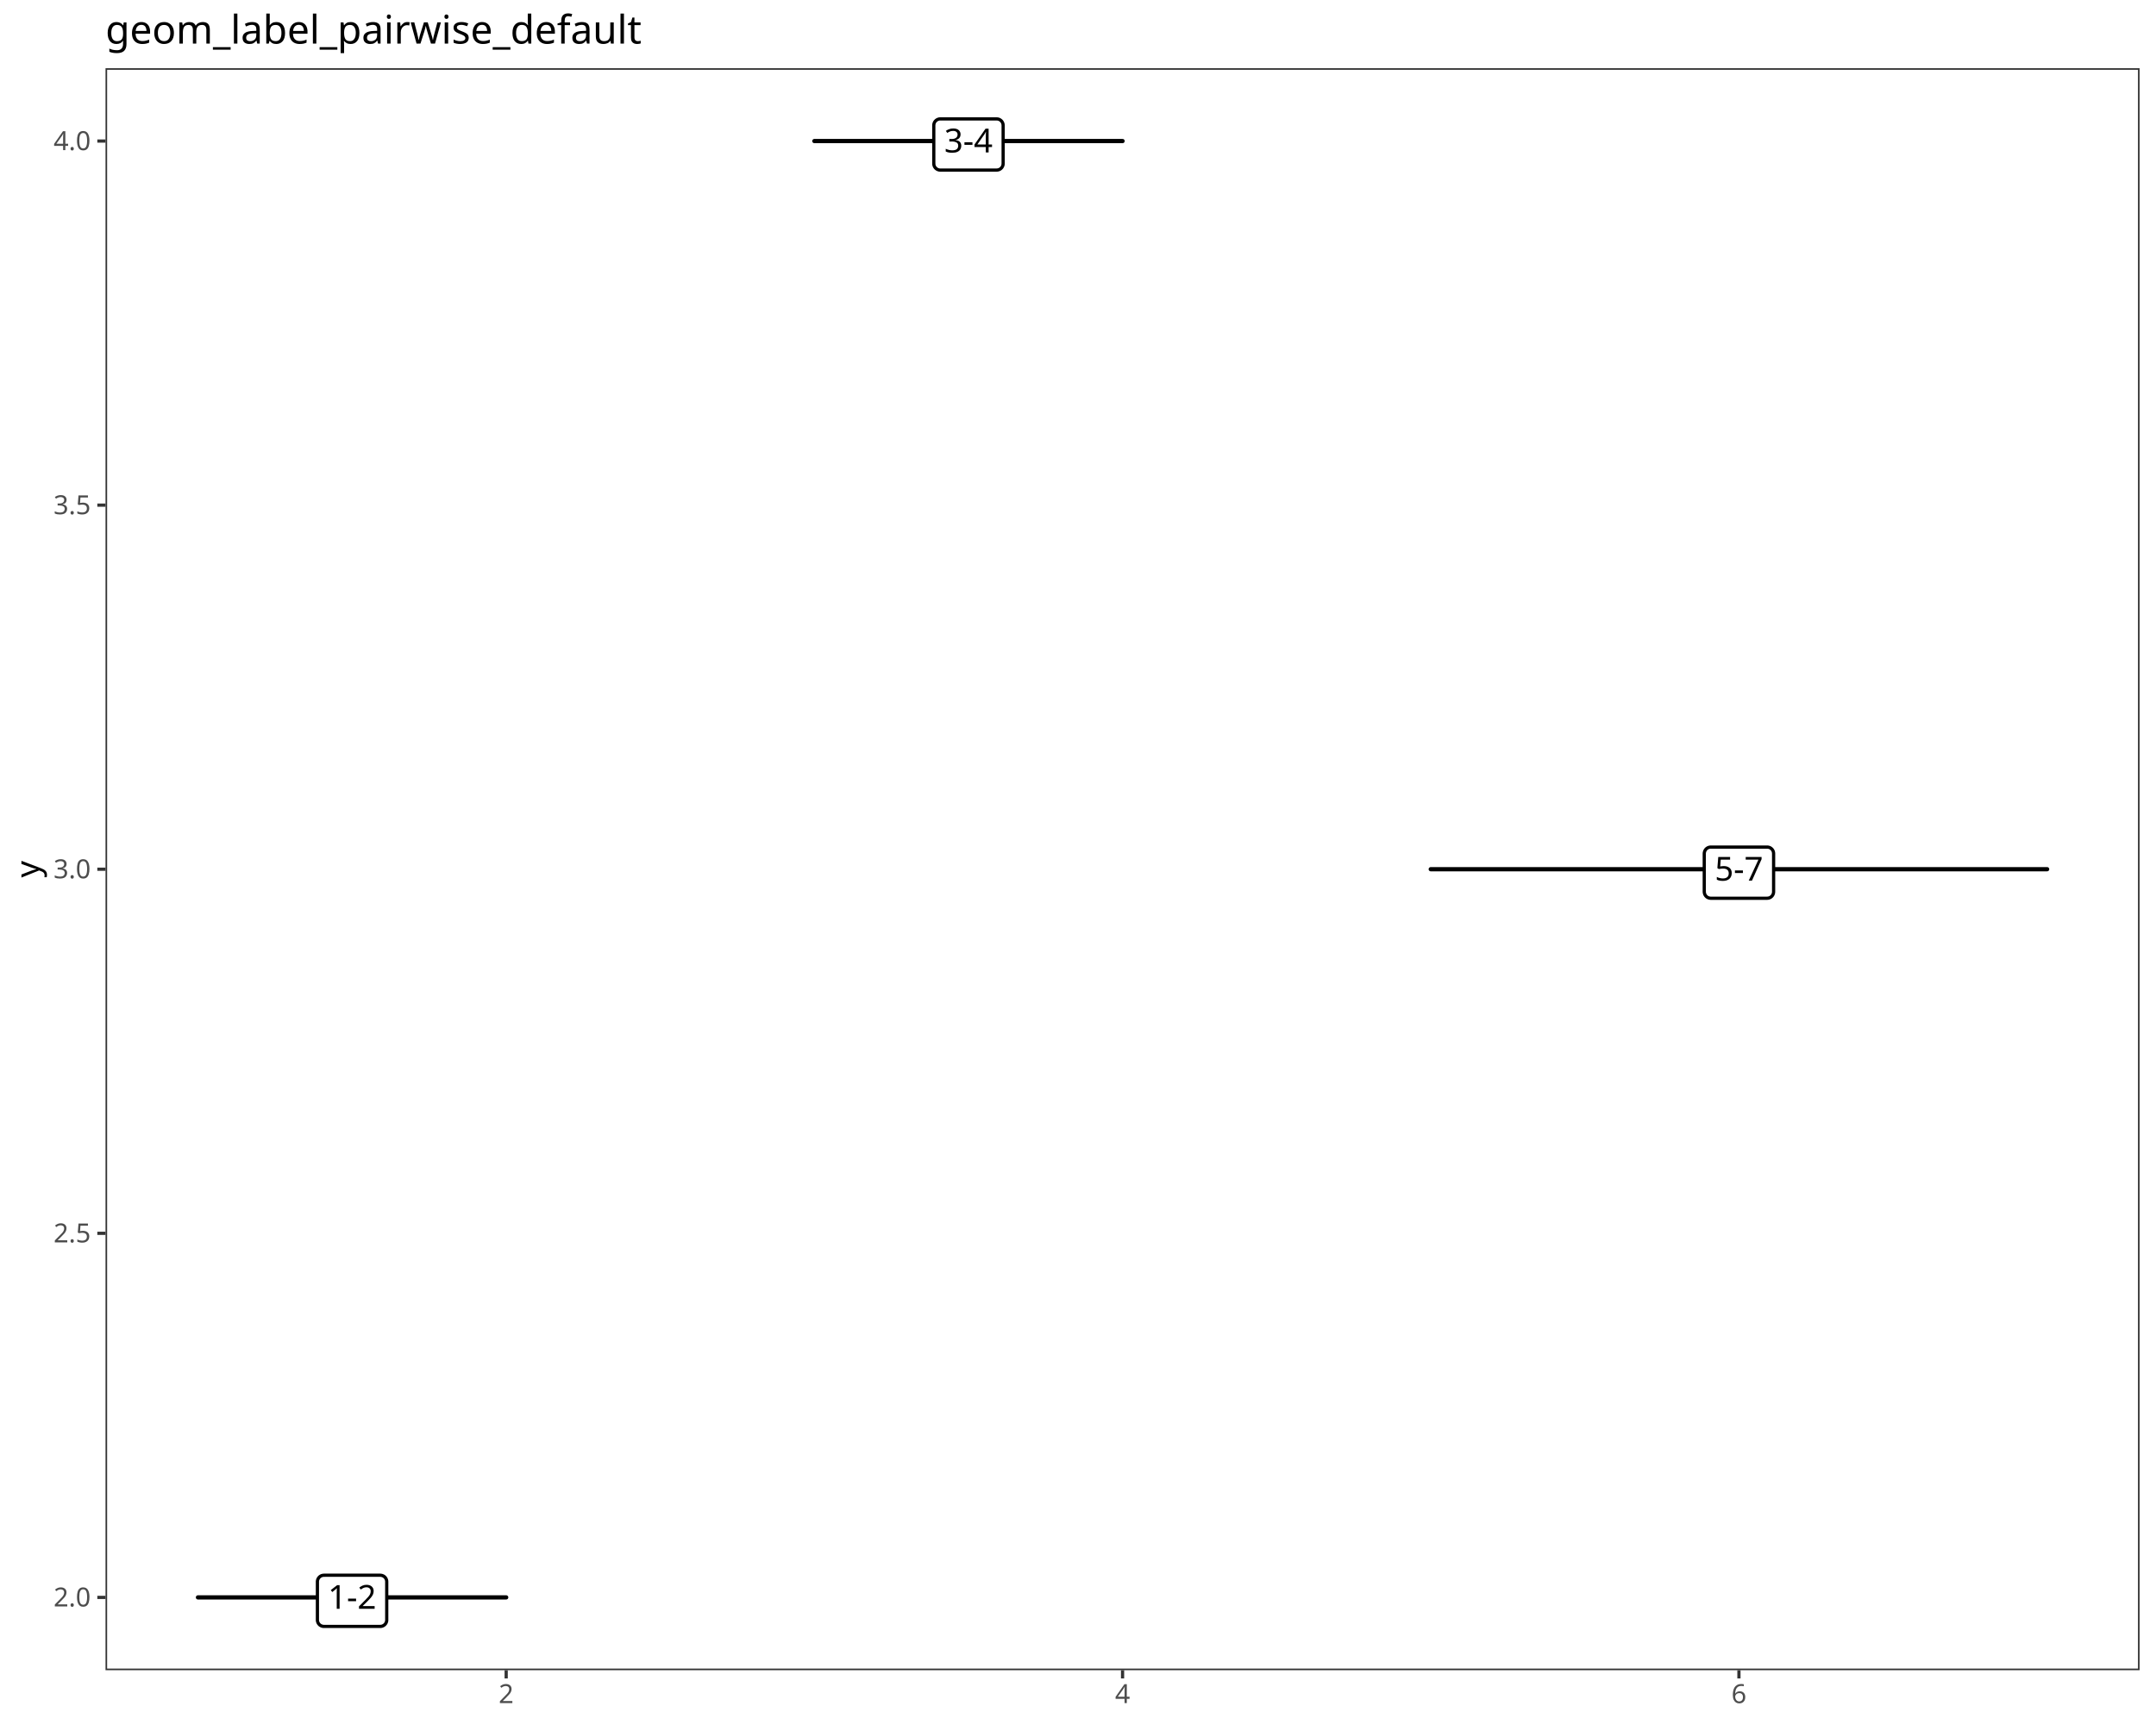
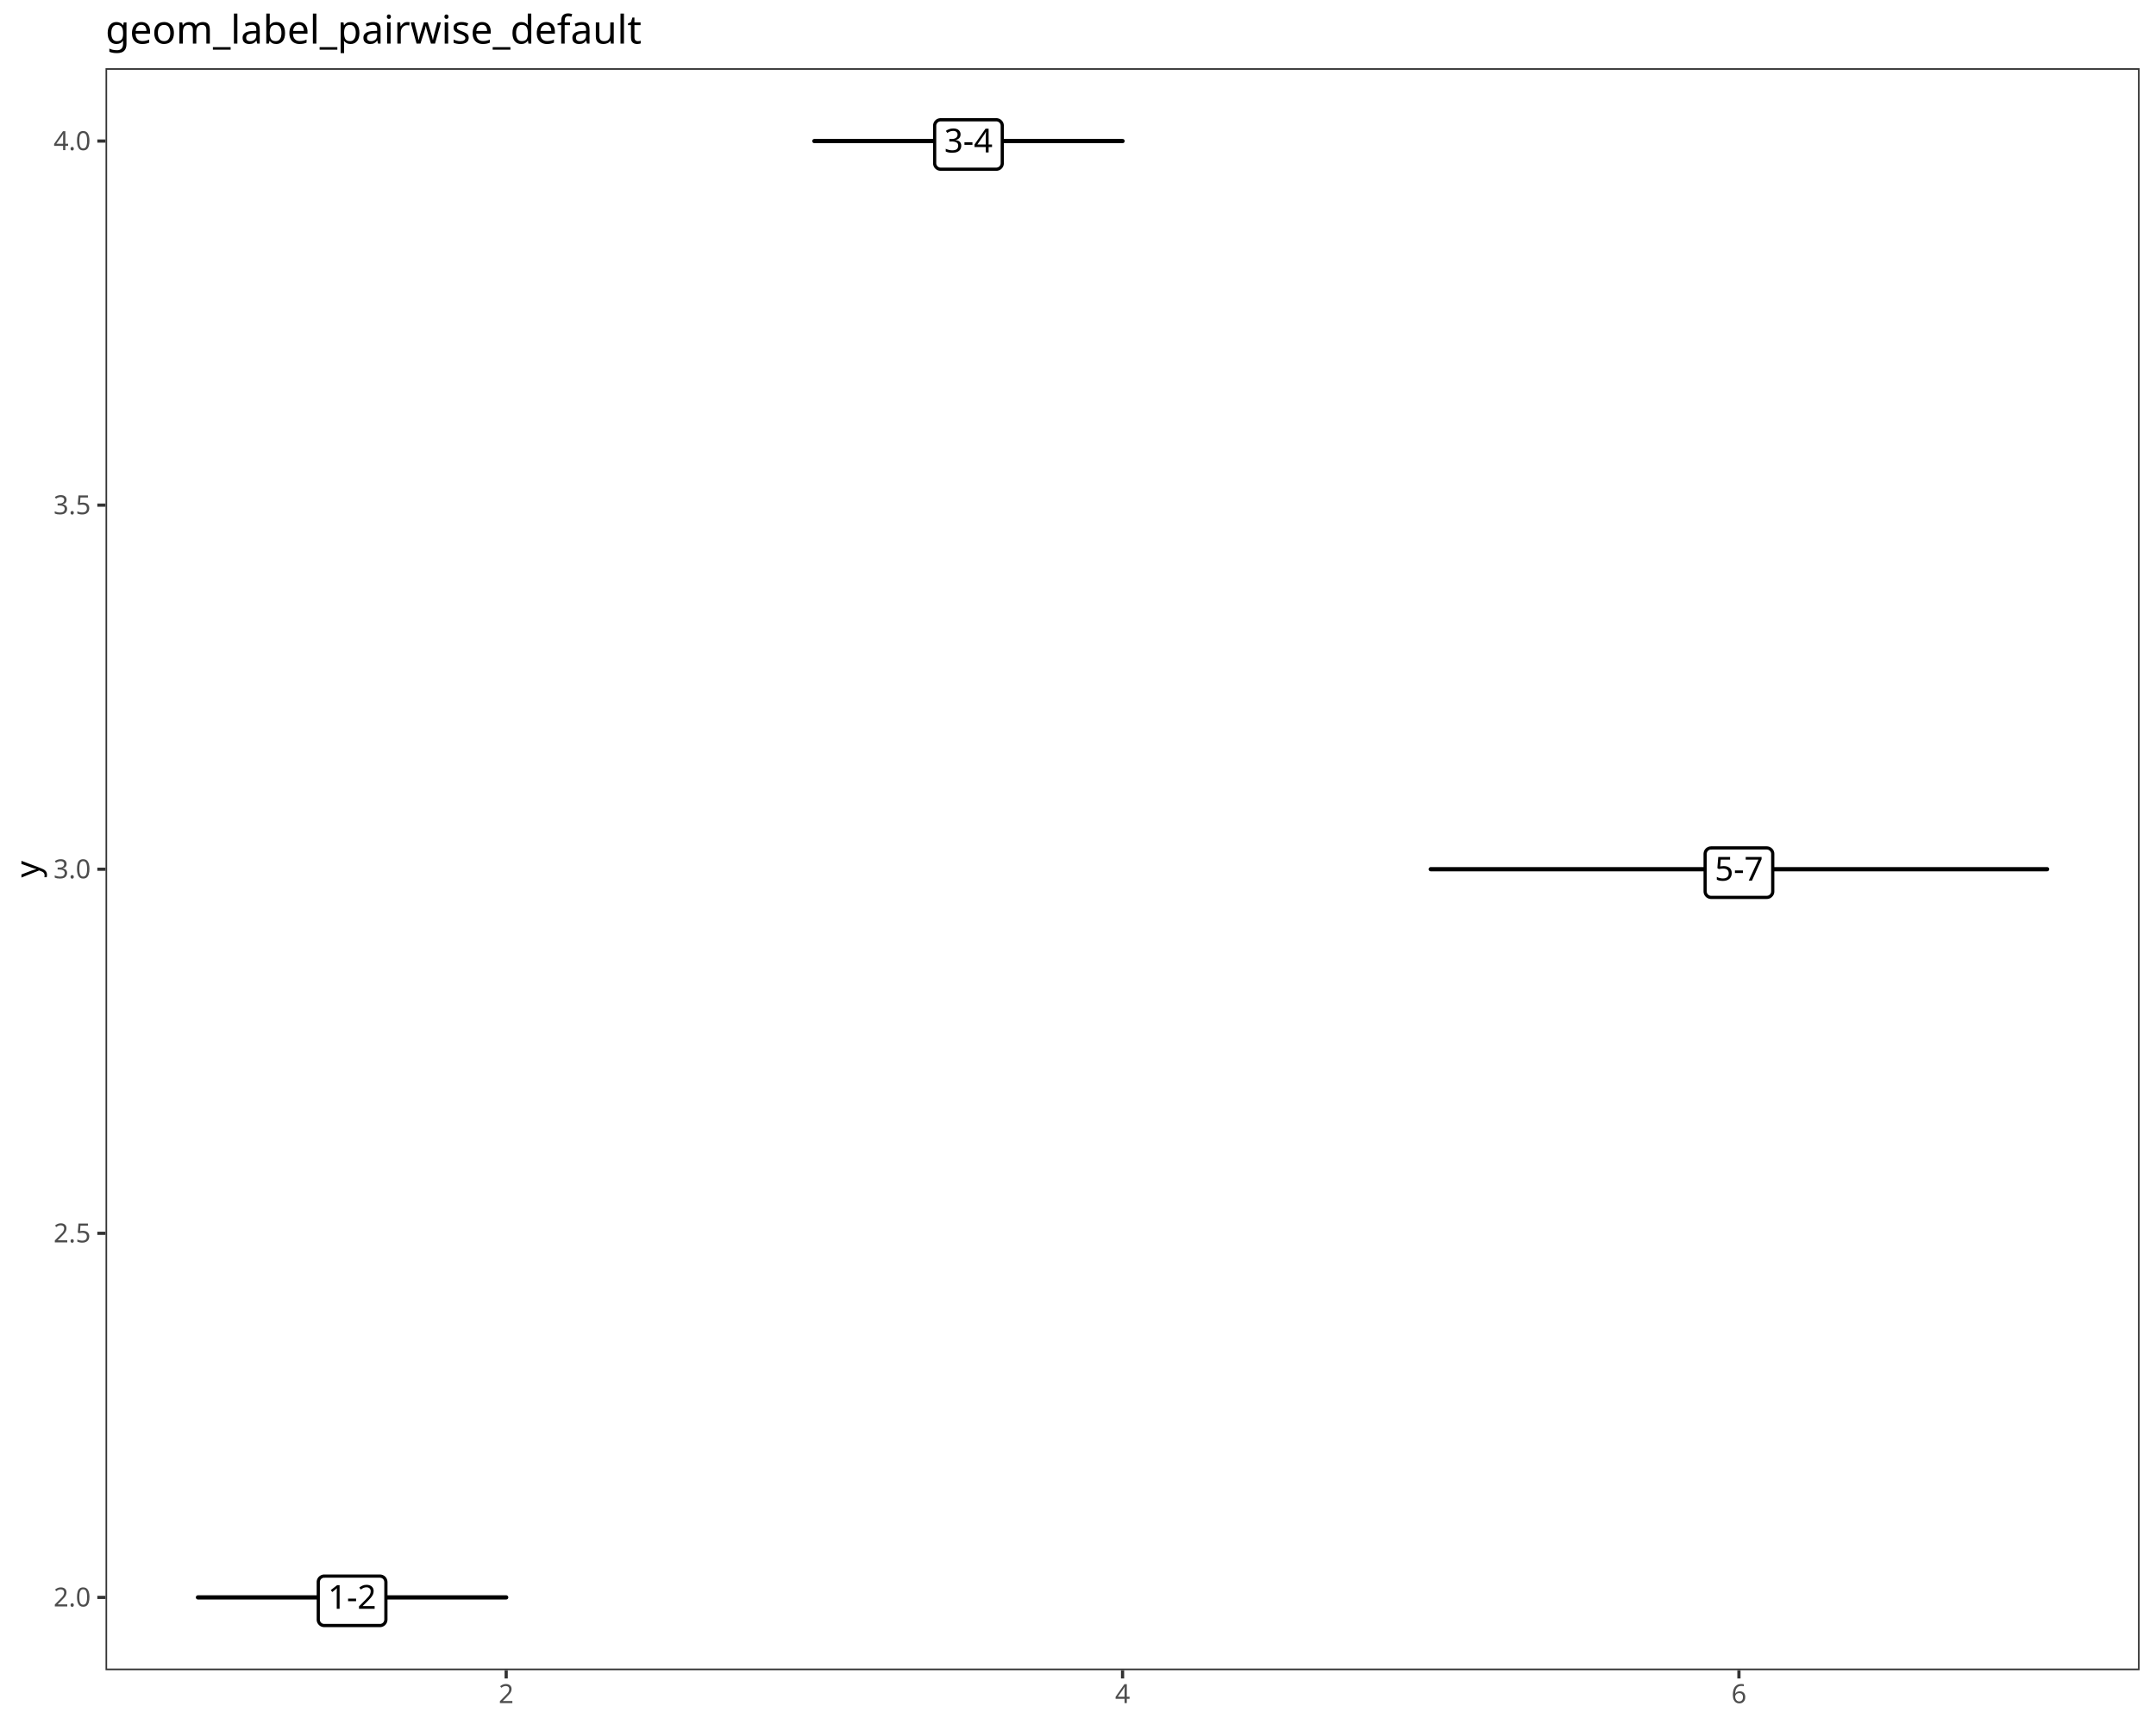
<svg xmlns="http://www.w3.org/2000/svg" class="svglite" data-engine-version="2.0" width="720.00pt" height="576.00pt" viewBox="0 0 720.00 576.00">
  <defs>
    <style type="text/css">
    .svglite line, .svglite polyline, .svglite polygon, .svglite path, .svglite rect, .svglite circle {
      fill: none;
      stroke: #000000;
      stroke-linecap: round;
      stroke-linejoin: round;
      stroke-miterlimit: 10.00;
    }
  </style>
  </defs>
  <rect width="100%" height="100%" style="stroke: none; fill: #FFFFFF;" />
  <defs>
    <clipPath id="cpMC4wMHw3MjAuMDB8MC4wMHw1NzYuMDA=">
      <rect x="0.00" y="0.00" width="720.00" height="576.00" />
    </clipPath>
  </defs>
  <g clip-path="url(#cpMC4wMHw3MjAuMDB8MC4wMHw1NzYuMDA=)">
    <rect x="0.00" y="0.00" width="720.00" height="576.00" style="stroke-width: 1.07; stroke: #FFFFFF; fill: #FFFFFF;" />
  </g>
  <defs>
    <clipPath id="cpMzUuMjR8NzE0LjUyfDIyLjc4fDU1Ny43MQ==">
      <rect x="35.24" y="22.78" width="679.28" height="534.92" />
    </clipPath>
  </defs>
  <g clip-path="url(#cpMzUuMjR8NzE0LjUyfDIyLjc4fDU1Ny43MQ==)">
    <rect x="35.24" y="22.78" width="679.28" height="534.92" style="stroke-width: 1.07; stroke: none; fill: #FFFFFF;" />
    <line x1="66.11" y1="533.39" x2="169.04" y2="533.39" style="stroke-width: 1.42;" />
-     <polygon points="108.16,543.08 126.99,543.08 126.91,543.08 127.25,543.07 127.59,543.00 127.92,542.87 128.22,542.70 128.49,542.48 128.72,542.22 128.91,541.93 129.04,541.61 129.13,541.27 129.15,540.92 129.15,540.92 129.15,528.15 129.15,528.15 129.13,527.81 129.04,527.47 128.91,527.15 128.72,526.85 128.49,526.59 128.22,526.37 127.92,526.20 127.59,526.08 127.25,526.01 126.99,525.99 108.16,525.99 108.42,526.01 108.07,525.99 107.73,526.04 107.39,526.13 107.08,526.28 106.79,526.48 106.54,526.72 106.33,527.00 106.17,527.31 106.06,527.64 106.00,527.98 106.00,528.15 106.00,540.92 106.00,540.75 106.00,541.10 106.06,541.44 106.17,541.77 106.33,542.08 106.54,542.35 106.79,542.60 107.08,542.79 107.39,542.94 107.73,543.04 108.07,543.08 " style="stroke-width: 1.07; fill: #FFFFFF;" />
+     <polygon points="108.27,542.79 126.88,542.79 126.80,542.79 127.12,542.78 127.43,542.72 127.73,542.60 128.01,542.44 128.26,542.24 128.47,542.00 128.64,541.73 128.76,541.44 128.84,541.13 128.87,540.81 128.87,540.81 128.87,528.27 128.87,528.27 128.84,527.95 128.76,527.64 128.64,527.34 128.47,527.07 128.26,526.83 128.01,526.63 127.73,526.47 127.43,526.36 127.12,526.30 126.88,526.28 108.27,526.28 108.51,526.30 108.19,526.28 107.87,526.32 107.57,526.41 107.28,526.55 107.02,526.73 106.78,526.95 106.59,527.21 106.44,527.49 106.34,527.79 106.29,528.11 106.29,528.27 106.29,540.81 106.29,540.65 106.29,540.97 106.34,541.28 106.44,541.59 106.59,541.87 106.78,542.12 107.02,542.35 107.28,542.53 107.57,542.66 107.87,542.75 108.19,542.79 " style="stroke-width: 1.07; fill: #FFFFFF;" />
    <text x="117.58" y="537.19" text-anchor="middle" style="font-size: 11.04px; font-family: sans;" textLength="15.96px" lengthAdjust="spacingAndGlyphs">1-2</text>
    <line x1="271.96" y1="47.10" x2="374.88" y2="47.10" style="stroke-width: 1.42;" />
-     <polygon points="314.00,56.79 332.84,56.79 332.75,56.79 333.10,56.77 333.44,56.70 333.76,56.58 334.06,56.41 334.33,56.19 334.56,55.93 334.75,55.63 334.89,55.31 334.97,54.98 335.00,54.63 335.00,54.63 335.00,41.86 335.00,41.86 334.97,41.51 334.89,41.18 334.75,40.86 334.56,40.56 334.33,40.30 334.06,40.08 333.76,39.91 333.44,39.78 333.10,39.72 332.84,39.70 314.00,39.70 314.26,39.72 313.91,39.70 313.57,39.74 313.23,39.84 312.92,39.99 312.63,40.19 312.38,40.43 312.17,40.70 312.01,41.01 311.90,41.34 311.85,41.69 311.84,41.86 311.84,54.63 311.85,54.45 311.85,54.80 311.90,55.15 312.01,55.48 312.17,55.78 312.38,56.06 312.63,56.30 312.92,56.50 313.23,56.65 313.57,56.75 313.91,56.79 " style="stroke-width: 1.07; fill: #FFFFFF;" />
+     <polygon points="314.12,56.50 332.72,56.50 332.64,56.50 332.96,56.49 333.27,56.42 333.57,56.31 333.85,56.15 334.10,55.95 334.31,55.71 334.48,55.44 334.61,55.14 334.68,54.83 334.71,54.51 334.71,54.51 334.71,41.97 334.71,41.97 334.68,41.66 334.61,41.35 334.48,41.05 334.31,40.78 334.10,40.54 333.85,40.34 333.57,40.18 333.27,40.07 332.96,40.00 332.72,39.99 314.12,39.99 314.36,40.00 314.04,39.99 313.72,40.03 313.41,40.12 313.12,40.25 312.86,40.44 312.63,40.66 312.44,40.91 312.29,41.20 312.19,41.50 312.13,41.81 312.13,41.97 312.13,54.51 312.13,54.35 312.13,54.67 312.19,54.99 312.29,55.29 312.44,55.58 312.63,55.83 312.86,56.05 313.12,56.23 313.41,56.37 313.72,56.46 314.04,56.50 " style="stroke-width: 1.07; fill: #FFFFFF;" />
    <text x="323.42" y="50.90" text-anchor="middle" style="font-size: 11.04px; font-family: sans;" textLength="15.96px" lengthAdjust="spacingAndGlyphs">3-4</text>
    <line x1="477.80" y1="290.24" x2="683.64" y2="290.24" style="stroke-width: 1.42;" />
-     <polygon points="571.30,299.94 590.14,299.94 590.05,299.93 590.40,299.92 590.74,299.85 591.07,299.73 591.37,299.55 591.64,299.33 591.87,299.07 592.05,298.78 592.19,298.46 592.27,298.12 592.30,297.78 592.30,297.78 592.30,285.01 592.30,285.01 592.27,284.66 592.19,284.32 592.05,284.00 591.87,283.71 591.64,283.45 591.37,283.23 591.07,283.05 590.74,282.93 590.40,282.86 590.14,282.85 571.30,282.85 571.56,282.86 571.22,282.85 570.87,282.89 570.54,282.99 570.22,283.14 569.94,283.33 569.69,283.57 569.48,283.85 569.32,284.16 569.21,284.49 569.15,284.83 569.14,285.01 569.14,297.78 569.15,297.60 569.15,297.95 569.21,298.29 569.32,298.62 569.48,298.93 569.69,299.21 569.94,299.45 570.22,299.65 570.54,299.79 570.87,299.89 571.22,299.93 " style="stroke-width: 1.07; fill: #FFFFFF;" />
+     <polygon points="571.42,299.65 590.03,299.65 589.95,299.65 590.27,299.63 590.58,299.57 590.88,299.46 591.15,299.30 591.40,299.09 591.61,298.85 591.79,298.58 591.91,298.29 591.99,297.98 592.01,297.66 592.01,297.66 592.01,285.12 592.01,285.12 591.99,284.80 591.91,284.49 591.79,284.20 591.61,283.93 591.40,283.69 591.15,283.49 590.88,283.33 590.58,283.21 590.27,283.15 590.03,283.13 571.42,283.13 571.66,283.15 571.34,283.14 571.02,283.17 570.71,283.26 570.43,283.40 570.16,283.58 569.93,283.80 569.74,284.06 569.59,284.34 569.49,284.65 569.44,284.96 569.43,285.12 569.43,297.66 569.44,297.50 569.44,297.82 569.49,298.14 569.59,298.44 569.74,298.72 569.93,298.98 570.16,299.20 570.43,299.38 570.71,299.52 571.02,299.61 571.34,299.65 " style="stroke-width: 1.07; fill: #FFFFFF;" />
    <text x="580.72" y="294.04" text-anchor="middle" style="font-size: 11.04px; font-family: sans;" textLength="15.96px" lengthAdjust="spacingAndGlyphs">5-7</text>
    <rect x="35.24" y="22.78" width="679.28" height="534.92" style="stroke-width: 1.07; stroke: #333333;" />
  </g>
  <g clip-path="url(#cpMC4wMHw3MjAuMDB8MC4wMHw1NzYuMDA=)">
    <text x="30.31" y="536.42" text-anchor="end" style="font-size: 8.80px; fill: #4D4D4D; font-family: sans;" textLength="12.23px" lengthAdjust="spacingAndGlyphs">2.0</text>
    <text x="30.31" y="414.85" text-anchor="end" style="font-size: 8.80px; fill: #4D4D4D; font-family: sans;" textLength="12.23px" lengthAdjust="spacingAndGlyphs">2.5</text>
    <text x="30.31" y="293.27" text-anchor="end" style="font-size: 8.80px; fill: #4D4D4D; font-family: sans;" textLength="12.23px" lengthAdjust="spacingAndGlyphs">3.0</text>
    <text x="30.31" y="171.70" text-anchor="end" style="font-size: 8.80px; fill: #4D4D4D; font-family: sans;" textLength="12.23px" lengthAdjust="spacingAndGlyphs">3.5</text>
    <text x="30.31" y="50.13" text-anchor="end" style="font-size: 8.80px; fill: #4D4D4D; font-family: sans;" textLength="12.23px" lengthAdjust="spacingAndGlyphs">4.0</text>
    <polyline points="32.50,533.39 35.24,533.39 " style="stroke-width: 1.07; stroke: #333333; stroke-linecap: butt;" />
    <polyline points="32.50,411.82 35.24,411.82 " style="stroke-width: 1.07; stroke: #333333; stroke-linecap: butt;" />
    <polyline points="32.50,290.24 35.24,290.24 " style="stroke-width: 1.07; stroke: #333333; stroke-linecap: butt;" />
    <polyline points="32.50,168.67 35.24,168.67 " style="stroke-width: 1.07; stroke: #333333; stroke-linecap: butt;" />
    <polyline points="32.50,47.10 35.24,47.10 " style="stroke-width: 1.07; stroke: #333333; stroke-linecap: butt;" />
    <polyline points="169.04,560.45 169.04,557.71 " style="stroke-width: 1.07; stroke: #333333; stroke-linecap: butt;" />
    <polyline points="374.88,560.45 374.88,557.71 " style="stroke-width: 1.07; stroke: #333333; stroke-linecap: butt;" />
    <polyline points="580.72,560.45 580.72,557.71 " style="stroke-width: 1.07; stroke: #333333; stroke-linecap: butt;" />
    <text x="169.04" y="568.69" text-anchor="middle" style="font-size: 8.80px; fill: #4D4D4D; font-family: sans;" textLength="4.89px" lengthAdjust="spacingAndGlyphs">2</text>
    <text x="374.88" y="568.69" text-anchor="middle" style="font-size: 8.80px; fill: #4D4D4D; font-family: sans;" textLength="4.89px" lengthAdjust="spacingAndGlyphs">4</text>
    <text x="580.72" y="568.69" text-anchor="middle" style="font-size: 8.80px; fill: #4D4D4D; font-family: sans;" textLength="4.89px" lengthAdjust="spacingAndGlyphs">6</text>
    <text transform="translate(13.05,290.24) rotate(-90)" text-anchor="middle" style="font-size: 11.00px; font-family: sans;" textLength="5.50px" lengthAdjust="spacingAndGlyphs">y</text>
    <text x="35.24" y="14.56" style="font-size: 13.20px; font-family: sans;" textLength="170.99px" lengthAdjust="spacingAndGlyphs">geom_label_pairwise_default</text>
  </g>
</svg>
